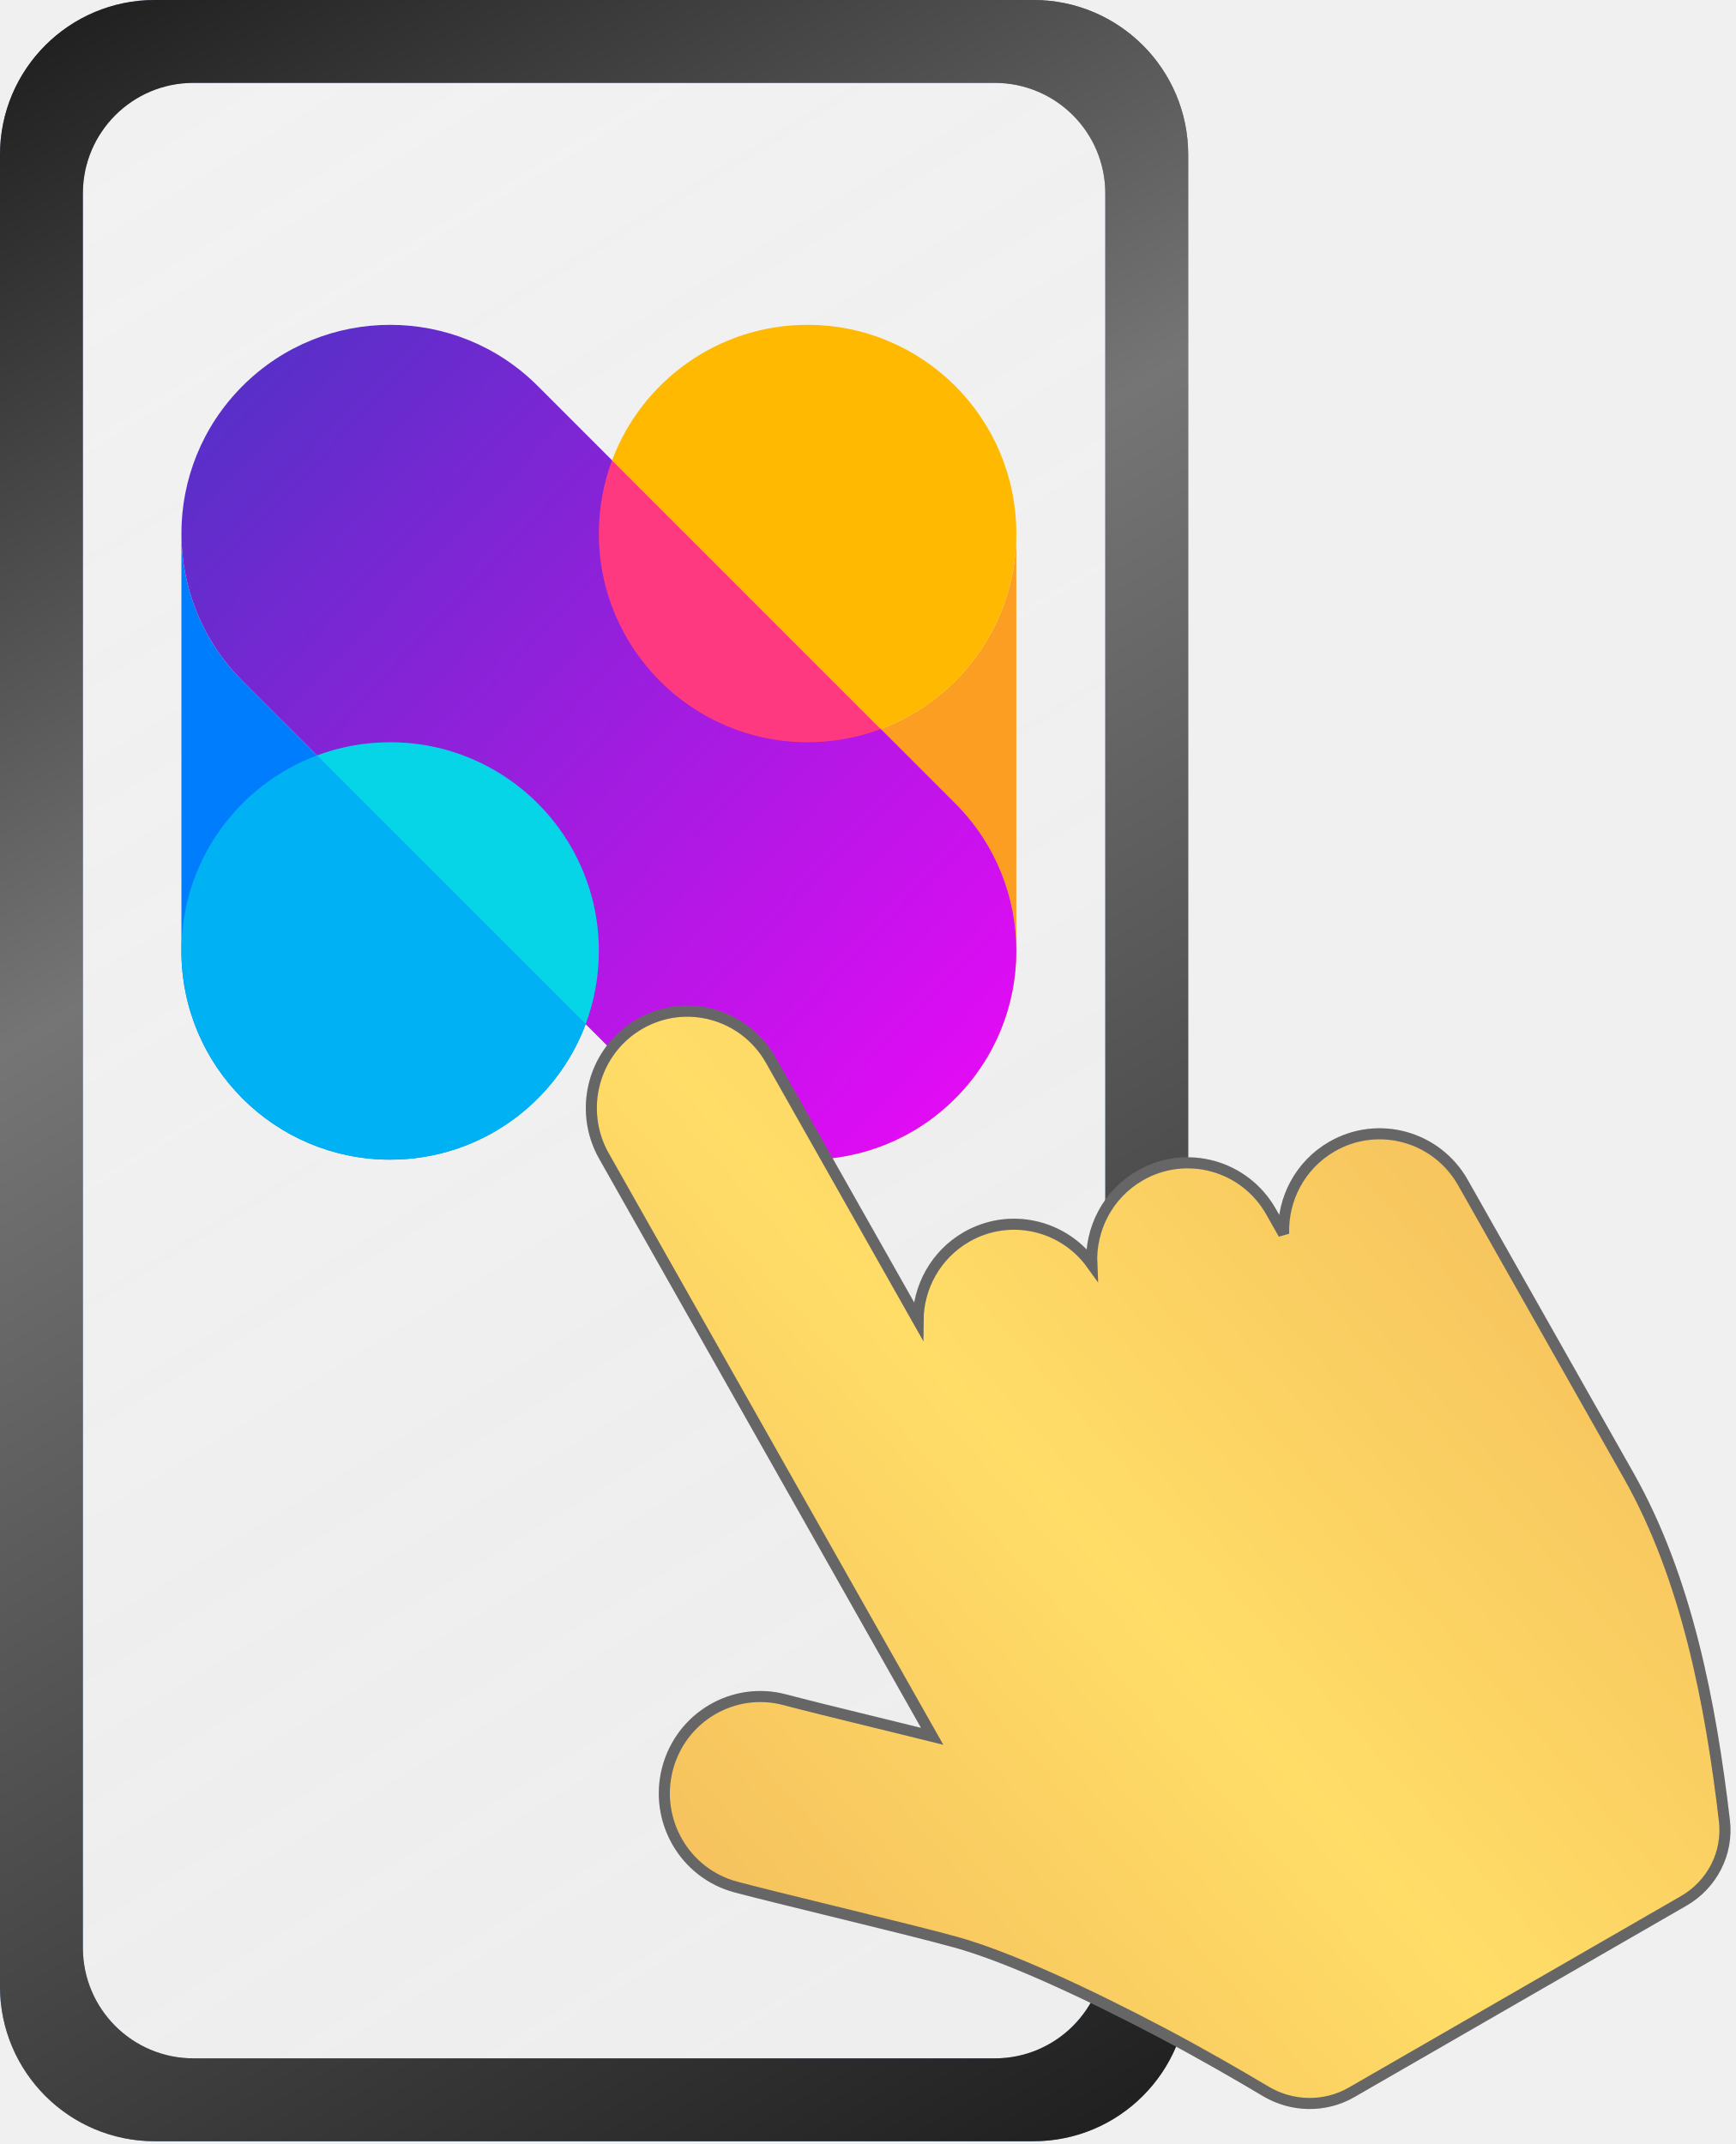
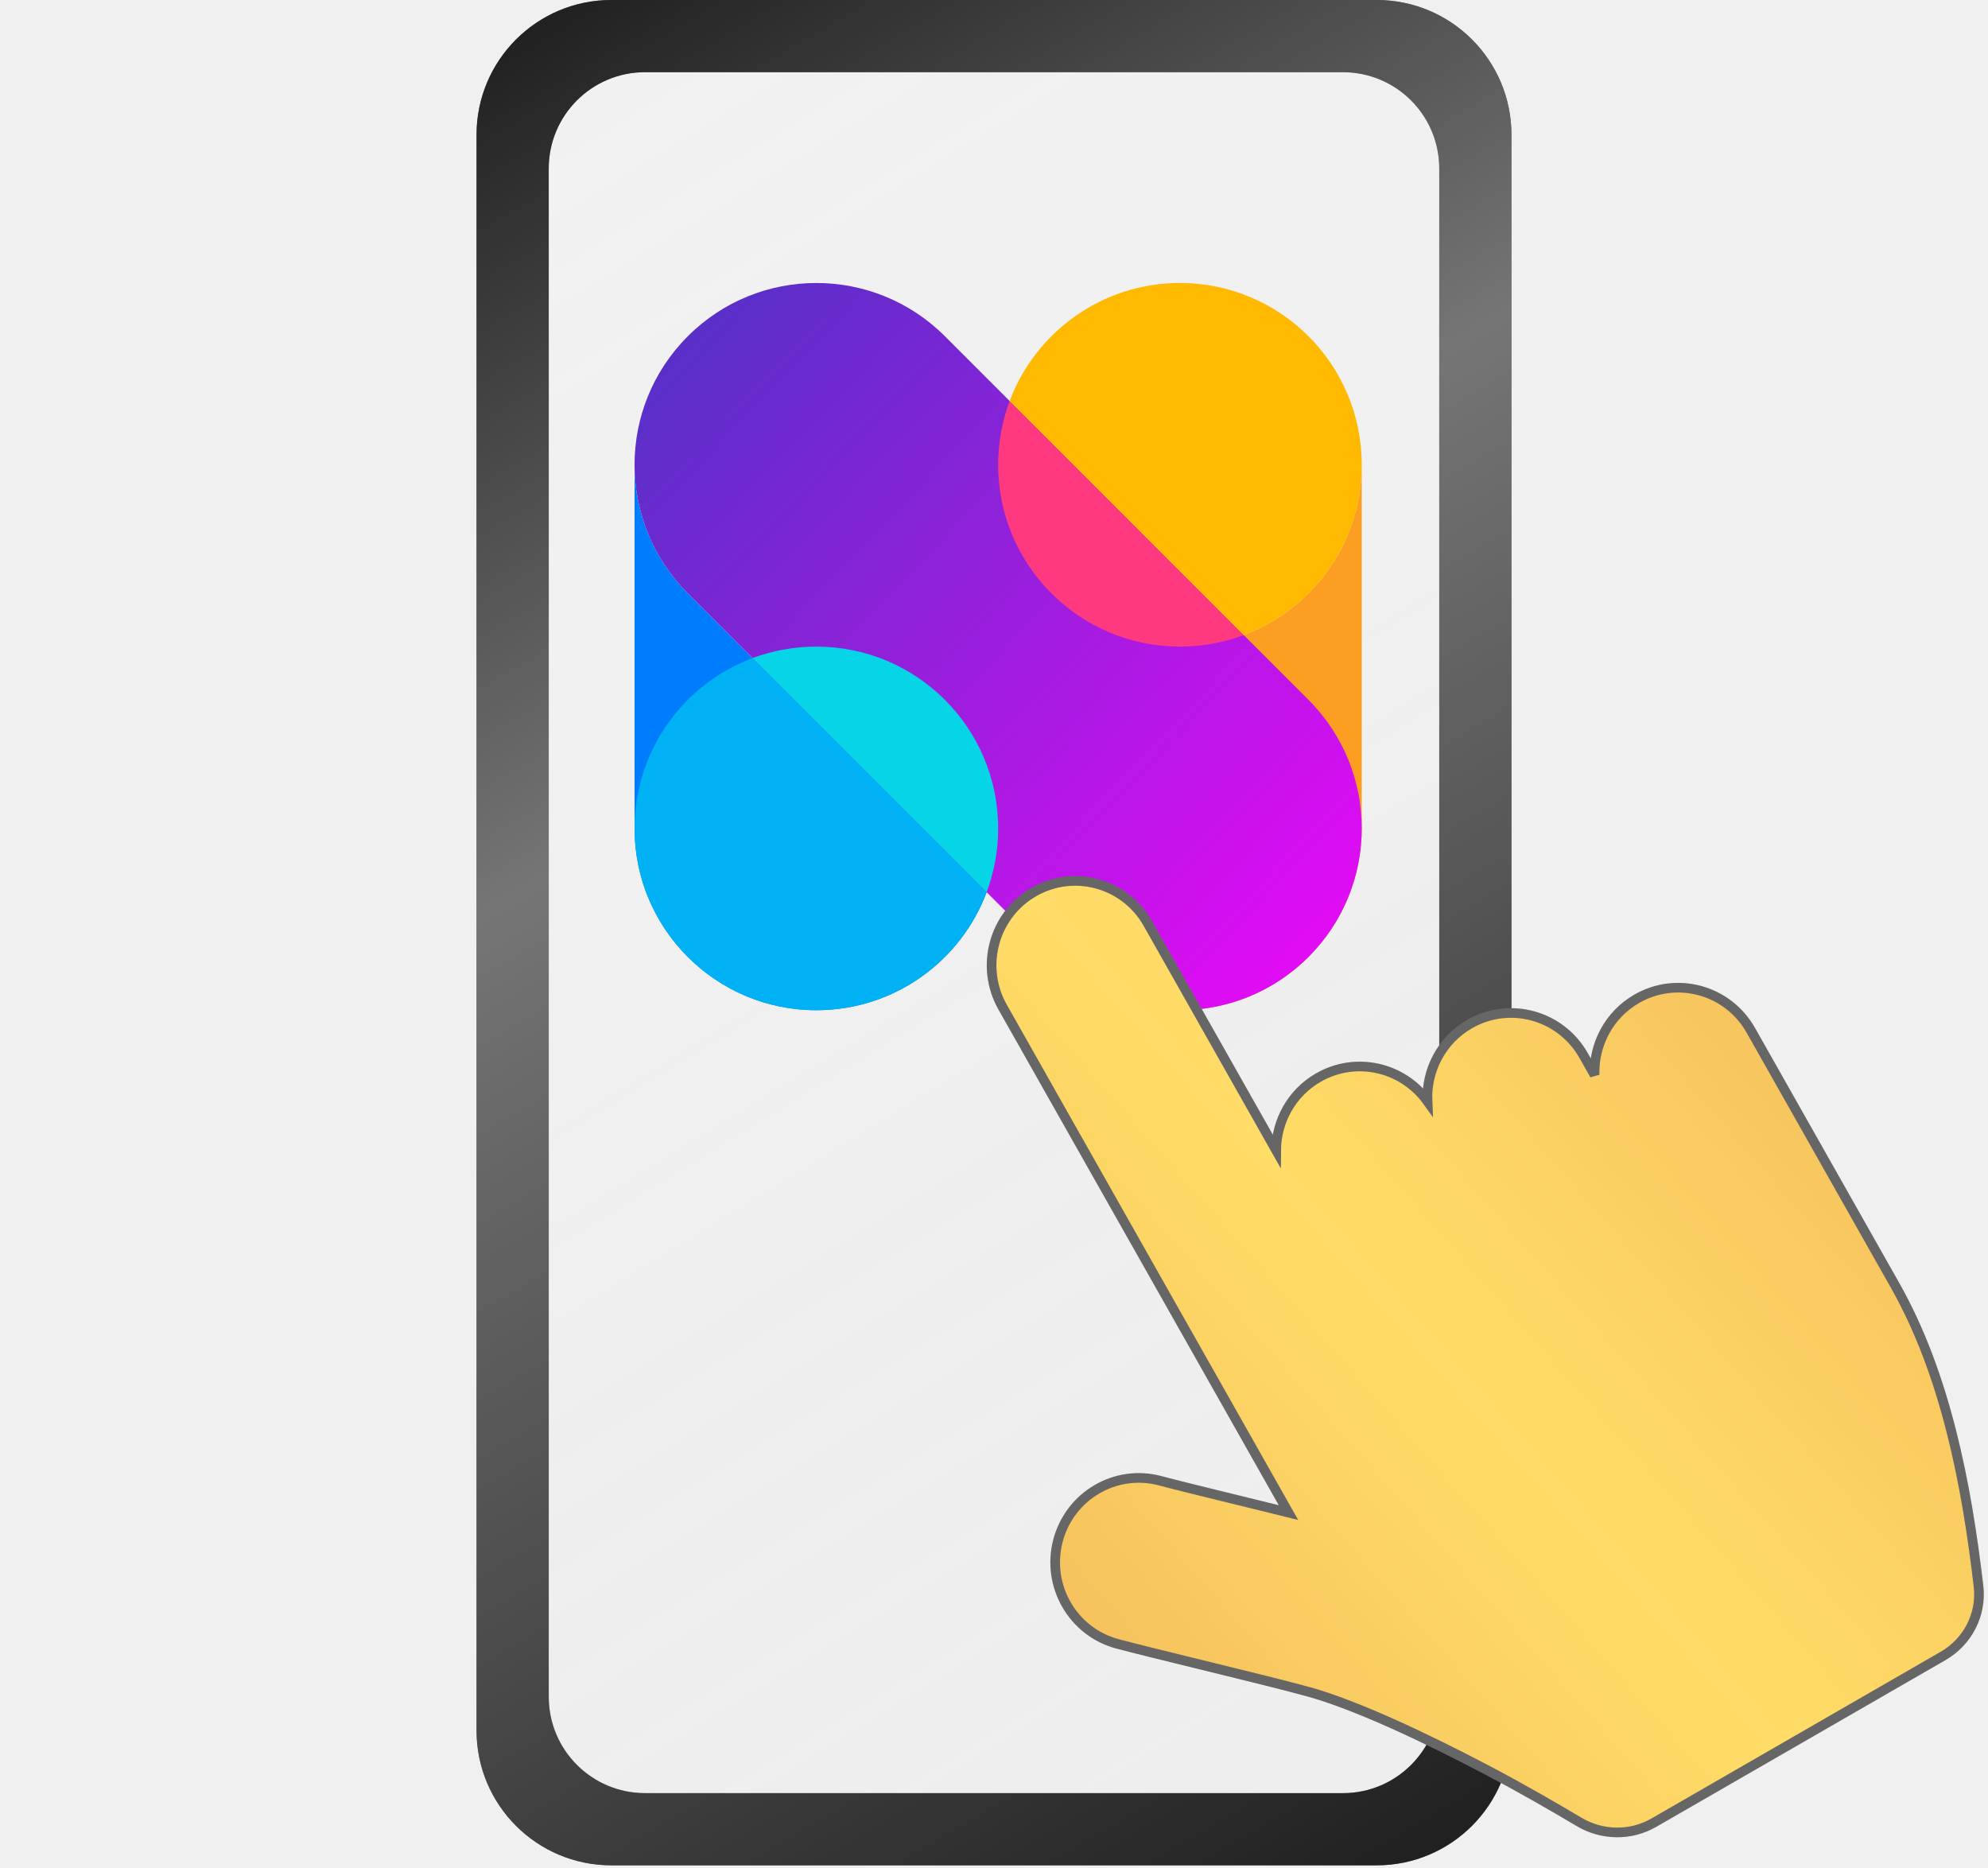
- <svg xmlns="http://www.w3.org/2000/svg" width="157" height="194" viewBox="0 0 157 194" fill="none" version="1.1" id="svg156">
+ <svg xmlns="http://www.w3.org/2000/svg" width="206.5" height="194" viewBox="-49.5 0 206.5 194" fill="none" version="1.1" id="svg156">
  <path fill-rule="evenodd" clip-rule="evenodd" d="M14 0C6.268 0 0 6.268 0 14V179.75C0 187.482 6.268 193.75 14 193.75H93.5C101.232 193.75 107.5 187.482 107.5 179.75V14C107.5 6.268 101.232 0 93.5 0H14ZM17.5 7.5C11.977 7.5 7.5 11.977 7.5 17.5V176.25C7.5 181.773 11.977 186.25 17.5 186.25H90C95.523 186.25 100 181.773 100 176.25V17.5C100 11.977 95.523 7.5 90 7.5H17.5Z" fill="url(#paint0_linear_2102_1419)" id="path78" />
  <path fill-rule="evenodd" clip-rule="evenodd" d="M14 0C6.268 0 0 6.268 0 14V179.75C0 187.482 6.268 193.75 14 193.75H93.5C101.232 193.75 107.5 187.482 107.5 179.75V14C107.5 6.268 101.232 0 93.5 0H14ZM17.5 7.5C11.977 7.5 7.5 11.977 7.5 17.5V176.25C7.5 181.773 11.977 186.25 17.5 186.25H90C95.523 186.25 100 181.773 100 176.25V17.5C100 11.977 95.523 7.5 90 7.5H17.5Z" fill="url(#paint1_linear_2102_1419)" id="path80" />
  <rect x="7.5" y="7.5" width="92.5" height="178.75" rx="10" fill="url(#paint2_linear_2102_1419)" id="rect82" />
  <g id="g277" transform="translate(-189.1844,-10.66312)">
    <path d="M 242.17,103.336 211.129,72.294 c -3.687,-3.687 -5.531,-8.52 -5.531,-13.353 0,-2.46 0.478,-4.92 1.433,-7.228 -0.923,2.227 -1.433,4.668 -1.433,7.228 v 37.768 c 0,10.43 8.455,18.884 18.884,18.884 8.098,0 15.005,-5.097 17.688,-12.257 z" fill="#007dfc" id="path100" style="stroke-width:0.564" />
    <path d="m 243.366,58.941 v 37.768 c 0,10.43 8.454,18.884 18.884,18.884 10.43,0 18.884,-8.454 18.884,-18.884 V 58.941 c 0,10.429 -8.454,18.884 -18.884,18.884 -10.43,0 -18.884,-8.455 -18.884,-18.884 z" fill="#fc9e22" id="path102" style="stroke-width:0.564" />
    <path fill-rule="evenodd" clip-rule="evenodd" d="m 211.129,45.588 c 7.375,-7.375 19.332,-7.375 26.706,0 l 37.768,37.768 c 7.375,7.375 7.375,19.332 0,26.706 -7.374,7.375 -19.332,7.375 -26.706,0 L 211.129,72.294 c -7.375,-7.375 -7.375,-19.331 0,-26.706 z" fill="url(#paint0_linear_2_386)" id="path104" style="fill:url(#paint0_linear_2_386);stroke-width:0.564" />
    <path d="M 242.17,103.336 217.855,79.02 c 2.062,-0.773 4.295,-1.195 6.627,-1.195 10.429,0 18.884,8.455 18.884,18.884 0,2.331 -0.423,4.565 -1.196,6.627 z" fill="#06d4e7" id="path106" style="stroke-width:0.564" />
    <path d="m 244.561,52.314 24.315,24.315 c -2.062,0.773 -4.295,1.195 -6.627,1.195 -10.43,0 -18.884,-8.455 -18.884,-18.884 0,-2.332 0.423,-4.565 1.196,-6.627 z" fill="#ff397f" id="path108" style="stroke-width:0.564" />
    <path d="m 268.877,76.629 c 7.16,-2.684 12.257,-9.591 12.257,-17.689 0,-10.429 -8.454,-18.884 -18.884,-18.884 -8.098,0 -15.005,5.097 -17.688,12.257 z" fill="#ffb900" id="path110" style="stroke-width:0.564" />
    <path d="m 217.855,79.02 c -7.161,2.684 -12.257,9.591 -12.257,17.689 0,10.43 8.455,18.884 18.884,18.884 8.098,0 15.005,-5.097 17.688,-12.257 z" fill="#00b1f4" id="path112" style="stroke-width:0.564" />
  </g>
  <path d="M69.731 95.921C67.354 91.719 62.048 90.253 57.879 92.655C53.713 95.055 52.268 100.406 54.643 104.605L84.337 157.11C83.115 156.807 81.857 156.498 80.624 156.195L79.205 155.848C75.821 155.019 72.767 154.271 71.005 153.802C66.362 152.567 61.612 155.366 60.392 160.043C59.171 164.718 61.935 169.512 66.576 170.747C68.52 171.264 71.77 172.06 75.098 172.875L75.103 172.876L76.522 173.224C80.433 174.182 84.227 175.12 86.451 175.734C91.169 177.035 98.323 180.352 105.105 183.928C108.667 185.807 112.079 187.783 114.515 189.235C116.896 190.654 119.869 190.715 122.279 189.326L152.337 172C154.887 170.53 156.36 167.698 156.016 164.763C154.77 154.116 152.588 142.776 147.351 133.516L132.361 107.012C129.984 102.809 124.678 101.344 120.51 103.746C117.613 105.415 116.032 108.51 116.135 111.652L114.997 109.639C112.62 105.437 107.314 103.971 103.146 106.373C100.215 108.062 98.63 111.21 98.776 114.391C96.21 110.815 91.328 109.688 87.438 111.929C84.648 113.537 83.079 116.467 83.059 119.488L69.731 95.921Z" fill="url(#paint3_linear_2102_1419)" id="path116" />
  <path d="M69.731 95.921C67.354 91.719 62.048 90.253 57.879 92.655C53.713 95.055 52.268 100.406 54.643 104.605L84.337 157.11C83.115 156.807 81.857 156.498 80.624 156.195L79.205 155.848C75.821 155.019 72.767 154.271 71.005 153.802C66.362 152.567 61.612 155.366 60.392 160.043C59.171 164.718 61.935 169.512 66.576 170.747C68.52 171.264 71.77 172.06 75.098 172.875L75.103 172.876L76.522 173.224C80.433 174.182 84.227 175.12 86.451 175.734C91.169 177.035 98.323 180.352 105.105 183.928C108.667 185.807 112.079 187.783 114.515 189.235C116.896 190.654 119.869 190.715 122.279 189.326L152.337 172C154.887 170.53 156.36 167.698 156.016 164.763C154.77 154.116 152.588 142.776 147.351 133.516L132.361 107.012C129.984 102.809 124.678 101.344 120.51 103.746C117.613 105.415 116.032 108.51 116.135 111.652L114.997 109.639C112.62 105.437 107.314 103.971 103.146 106.373C100.215 108.062 98.63 111.21 98.776 114.391C96.21 110.815 91.328 109.688 87.438 111.929C84.648 113.537 83.079 116.467 83.059 119.488L69.731 95.921Z" stroke="#808080" id="path118" />
  <path d="M69.731 95.921C67.354 91.719 62.048 90.253 57.879 92.655C53.713 95.055 52.268 100.406 54.643 104.605L84.337 157.11C83.115 156.807 81.857 156.498 80.624 156.195L79.205 155.848C75.821 155.019 72.767 154.271 71.005 153.802C66.362 152.567 61.612 155.366 60.392 160.043C59.171 164.718 61.935 169.512 66.576 170.747C68.52 171.264 71.77 172.06 75.098 172.875L75.103 172.876L76.522 173.224C80.433 174.182 84.227 175.12 86.451 175.734C91.169 177.035 98.323 180.352 105.105 183.928C108.667 185.807 112.079 187.783 114.515 189.235C116.896 190.654 119.869 190.715 122.279 189.326L152.337 172C154.887 170.53 156.36 167.698 156.016 164.763C154.77 154.116 152.588 142.776 147.351 133.516L132.361 107.012C129.984 102.809 124.678 101.344 120.51 103.746C117.613 105.415 116.032 108.51 116.135 111.652L114.997 109.639C112.62 105.437 107.314 103.971 103.146 106.373C100.215 108.062 98.63 111.21 98.776 114.391C96.21 110.815 91.328 109.688 87.438 111.929C84.648 113.537 83.079 116.467 83.059 119.488L69.731 95.921Z" stroke="black" stroke-opacity="0.2" id="path120" />
  <defs id="defs154">
    <linearGradient id="paint0_linear_2_386" x1="72.345" y1="6.53" x2="199.31" y2="127.8" gradientUnits="userSpaceOnUse" gradientTransform="matrix(0.5637034,0,0,0.5637034,166.1383,39.77488)">
      <stop stop-color="#5231C6" id="stop122" />
      <stop offset="1" stop-color="#E60AF6" id="stop124" />
    </linearGradient>
    <clipPath id="clip0_2_386">
      <rect width="271" height="211" fill="white" id="rect127" />
    </clipPath>
    <linearGradient id="paint0_linear_2102_1419" x1="6.25" y1="6.875" x2="104.375" y2="198.125" gradientUnits="userSpaceOnUse">
      <stop stop-color="#666D97" id="stop130" />
      <stop offset="1" stop-color="#5992BD" id="stop132" />
    </linearGradient>
    <linearGradient id="paint1_linear_2102_1419" x1="0" y1="0" x2="114" y2="194" gradientUnits="userSpaceOnUse">
      <stop stop-color="#1B1B1B" id="stop135" />
      <stop offset="0.365" stop-color="#757575" id="stop137" />
      <stop offset="1" stop-color="#1B1B1B" id="stop139" />
    </linearGradient>
    <linearGradient id="paint2_linear_2102_1419" x1="3" y1="20" x2="105" y2="186" gradientUnits="userSpaceOnUse">
      <stop stop-color="#F8F8F8" stop-opacity="0.21" id="stop142" />
      <stop offset="1" stop-color="#E0E0E0" stop-opacity="0.13" id="stop144" />
    </linearGradient>
    <linearGradient id="paint3_linear_2102_1419" x1="217.2" y1="102.292" x2="56.141" y2="243.474" gradientUnits="userSpaceOnUse">
      <stop stop-color="#EBA352" id="stop147" />
      <stop offset="0.531" stop-color="#FFDD67" id="stop149" />
      <stop offset="1" stop-color="#EBA352" id="stop151" />
    </linearGradient>
  </defs>
</svg>
